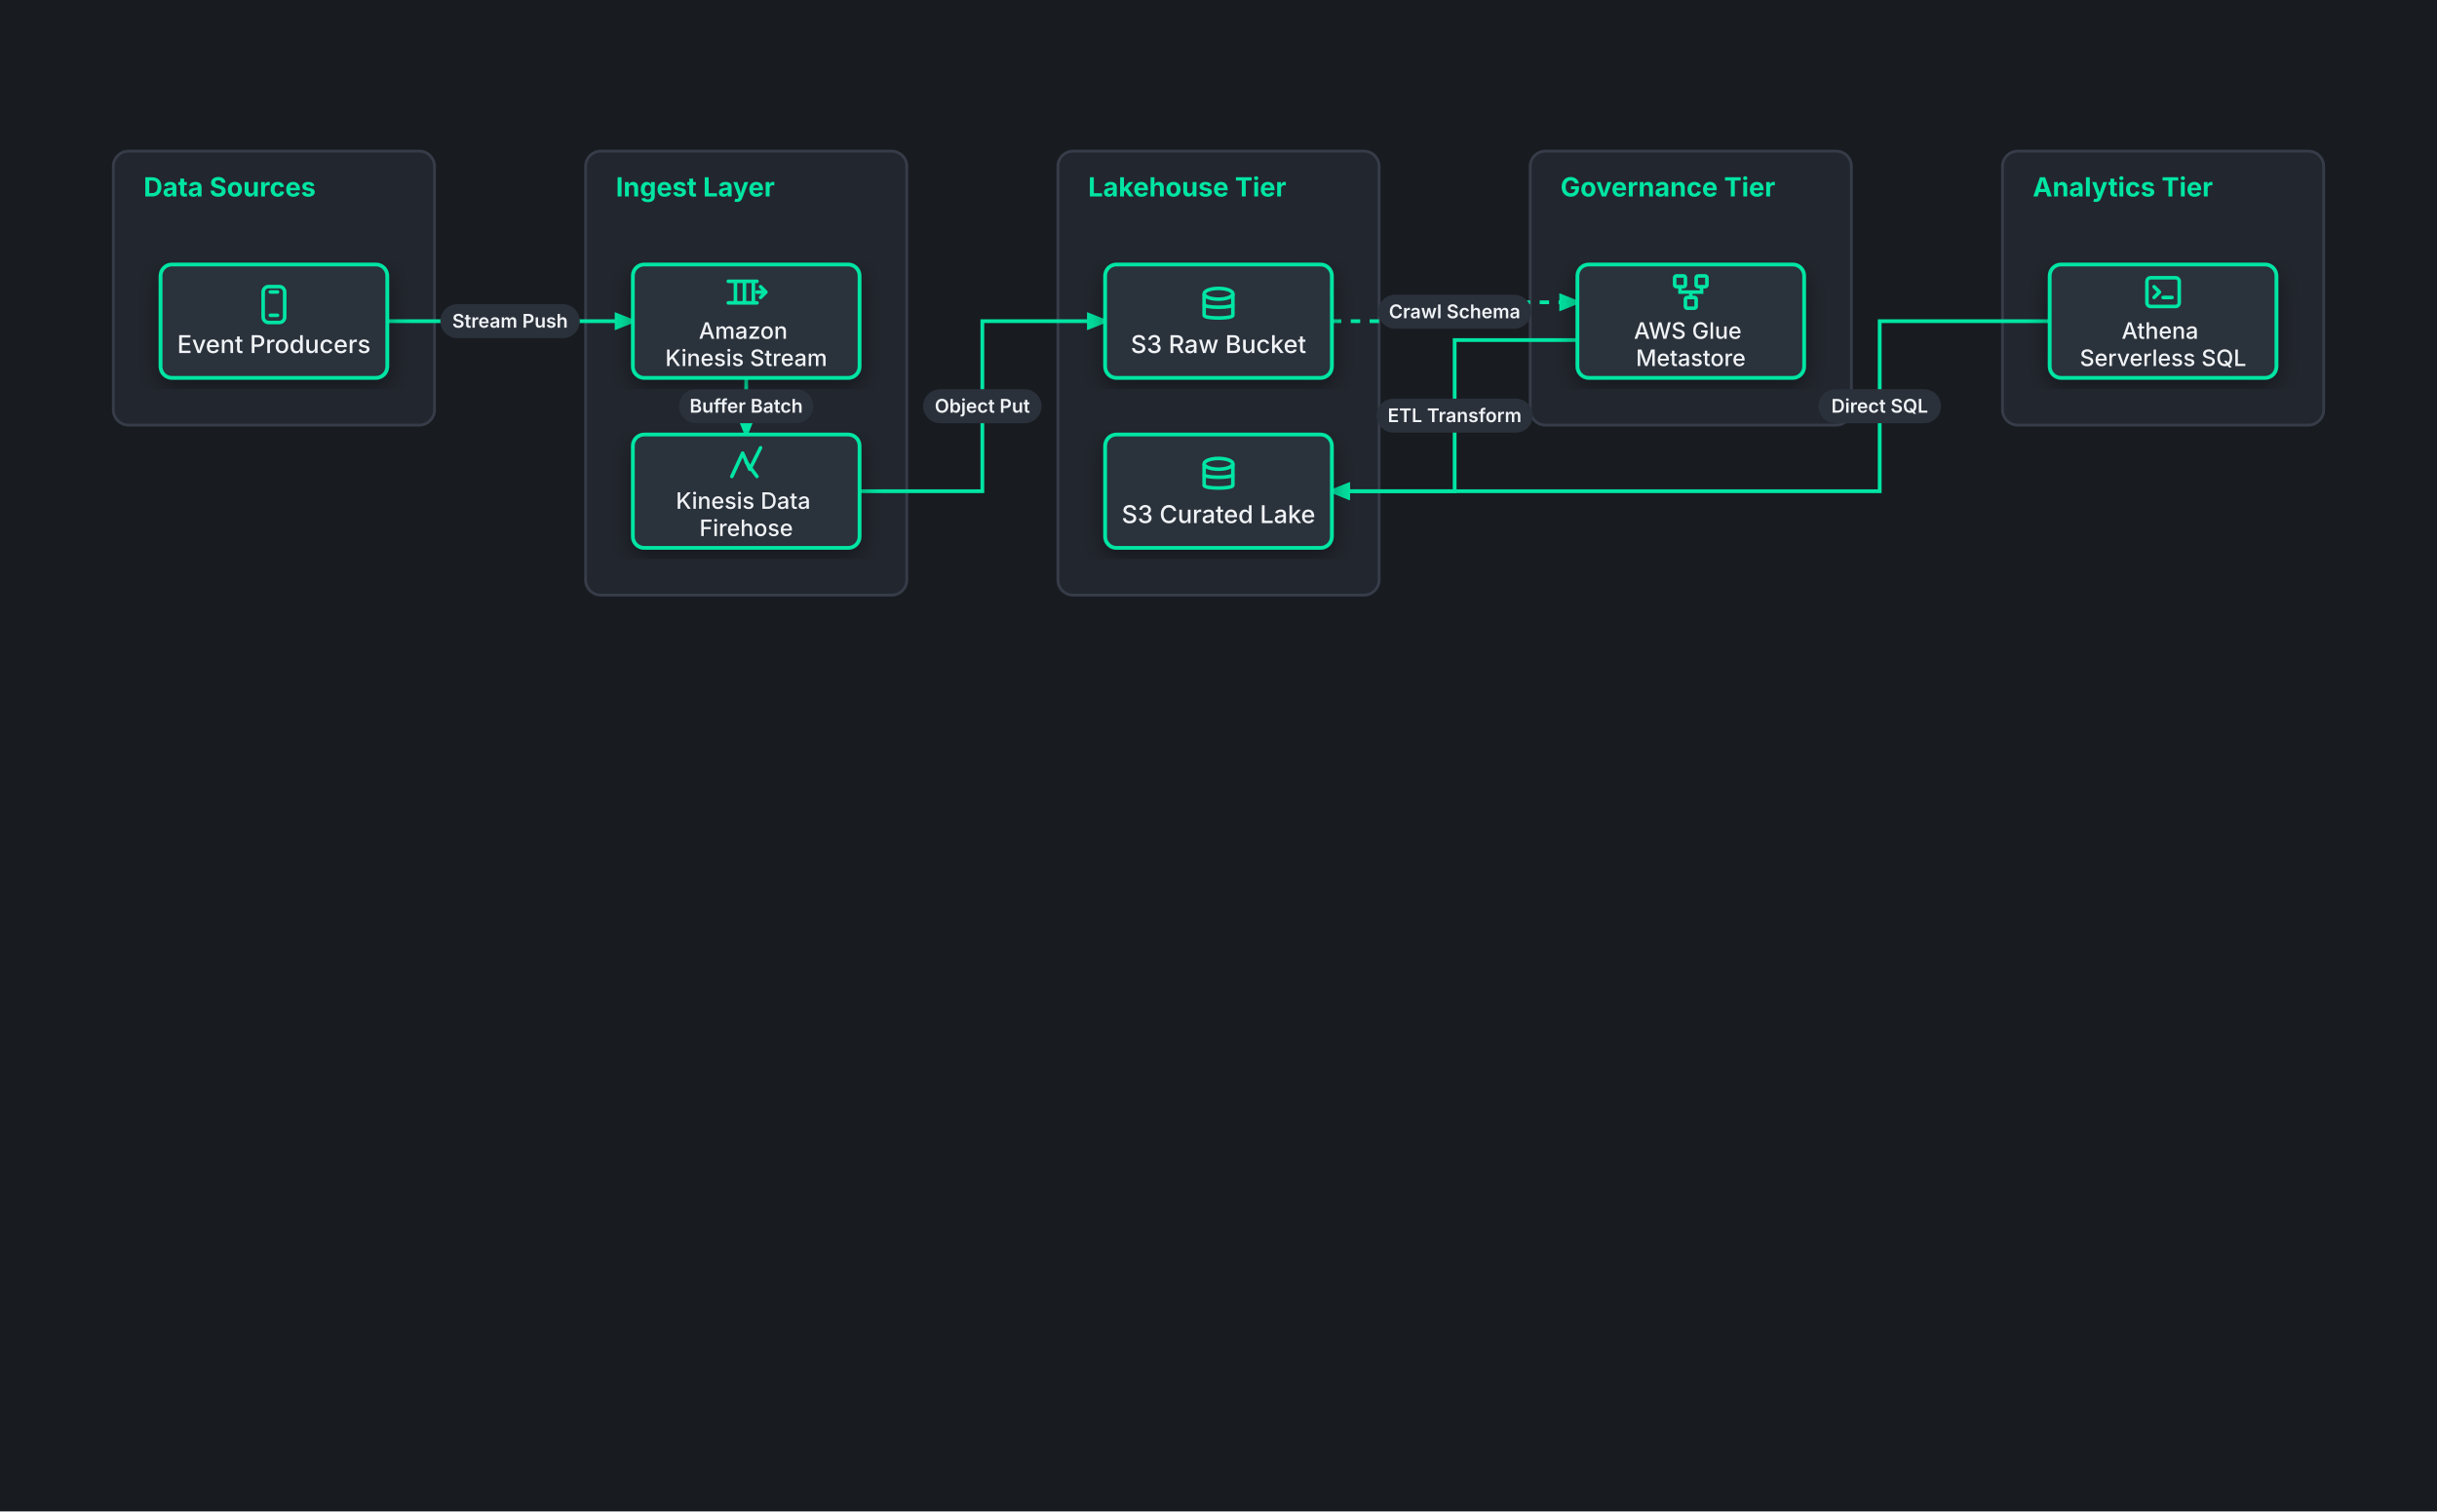
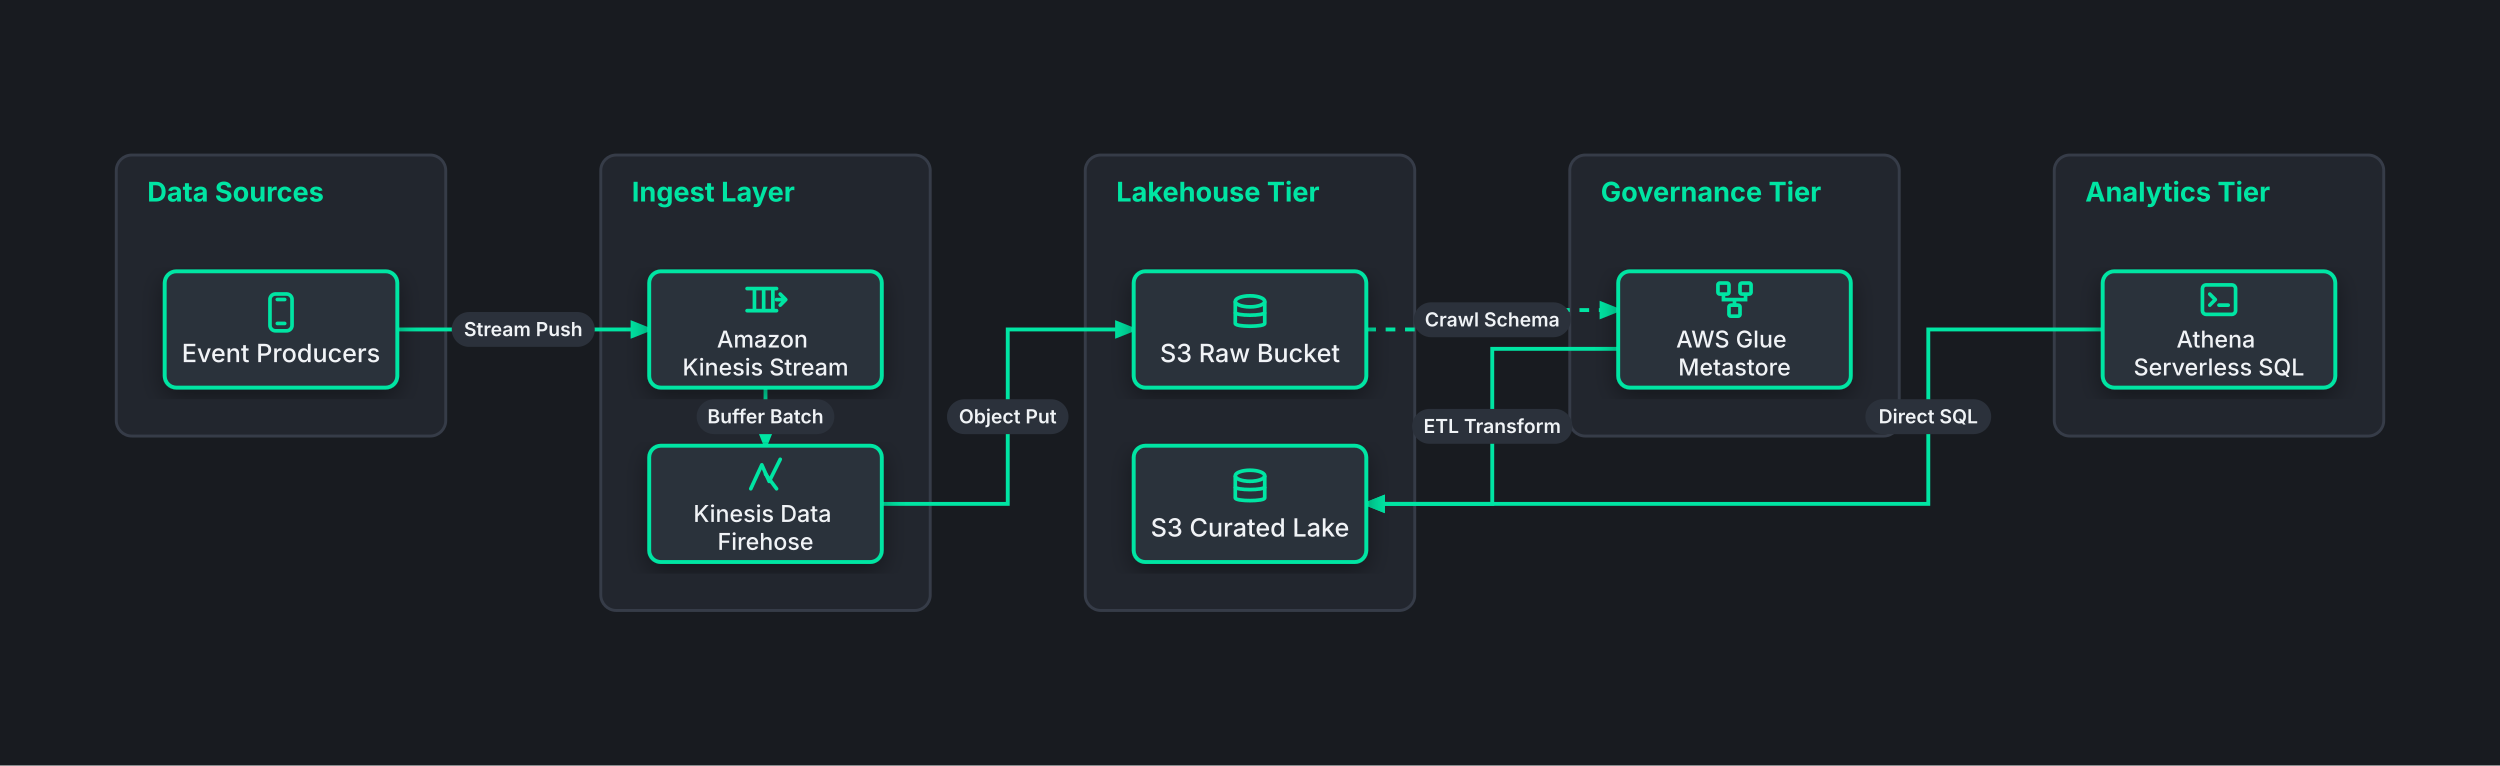
- <svg xmlns="http://www.w3.org/2000/svg" viewBox="0 0 1290 800" width="1290" height="800">
+ <svg xmlns="http://www.w3.org/2000/svg" viewBox="0 0 1290 395" width="1290" height="395">
  <defs>
    <marker id="arrow" viewBox="0 0 10 10" refX="8" refY="5" markerWidth="6" markerHeight="6" orient="auto-start-reverse">
      <path d="M 0 1 L 10 5 L 0 9 z" fill="#00E5A3" />
    </marker>
    <marker id="arrow-tail" viewBox="0 0 10 10" refX="2" refY="5" markerWidth="6" markerHeight="6" orient="auto">
      <path d="M 10 1 L 0 5 L 10 9 z" fill="#00E5A3" />
    </marker>
    <filter id="shadow" x="-10%" y="-10%" width="120%" height="120%">
      <feDropShadow dx="0" dy="4" stdDeviation="6" flood-color="#000000" flood-opacity="0.4" />
    </filter>
  </defs>
  <rect width="100%" height="100%" fill="#181B20" />
  <g id="group_1">
    <rect x="60.0" y="80.0" width="170.0" height="145.0" rx="8" fill="#22262E" stroke="#363C48" stroke-width="1.5" />
    <text x="76" y="104" fill="#00E5A3" font-family="Inter, -apple-system, BlinkMacSystemFont, 'Segoe UI', Roboto, sans-serif" font-size="14" font-weight="700" text-anchor="start">Data Sources</text>
  </g>
  <g id="group_2">
    <rect x="310.0" y="80.0" width="170.0" height="235.0" rx="8" fill="#22262E" stroke="#363C48" stroke-width="1.5" />
    <text x="326" y="104" fill="#00E5A3" font-family="Inter, -apple-system, BlinkMacSystemFont, 'Segoe UI', Roboto, sans-serif" font-size="14" font-weight="700" text-anchor="start">Ingest Layer</text>
  </g>
  <g id="group_3">
    <rect x="560.0" y="80.0" width="170.0" height="235.0" rx="8" fill="#22262E" stroke="#363C48" stroke-width="1.5" />
    <text x="576" y="104" fill="#00E5A3" font-family="Inter, -apple-system, BlinkMacSystemFont, 'Segoe UI', Roboto, sans-serif" font-size="14" font-weight="700" text-anchor="start">Lakehouse Tier</text>
  </g>
  <g id="group_4">
    <rect x="810.0" y="80.0" width="170.0" height="145.0" rx="8" fill="#22262E" stroke="#363C48" stroke-width="1.5" />
    <text x="826" y="104" fill="#00E5A3" font-family="Inter, -apple-system, BlinkMacSystemFont, 'Segoe UI', Roboto, sans-serif" font-size="14" font-weight="700" text-anchor="start">Governance Tier</text>
  </g>
  <g id="group_5">
    <rect x="1060.0" y="80.0" width="170.0" height="145.0" rx="8" fill="#22262E" stroke="#363C48" stroke-width="1.5" />
    <text x="1076" y="104" fill="#00E5A3" font-family="Inter, -apple-system, BlinkMacSystemFont, 'Segoe UI', Roboto, sans-serif" font-size="14" font-weight="700" text-anchor="start">Analytics Tier</text>
  </g>
  <path d="M 205.0 170.0 L 335.0 170.0" fill="none" stroke="#00E5A3" stroke-width="2" marker-end="url(#arrow)" />
  <path d="M 395.0 200.0 L 395.0 230.0" fill="none" stroke="#00E5A3" stroke-width="2" marker-end="url(#arrow)" />
  <path d="M 455.0 260.0 L 520.0 260.0 L 520.0 170.0 L 585.0 170.0" fill="none" stroke="#00E5A3" stroke-width="2" marker-end="url(#arrow)" />
  <path d="M 705.0 170.0 L 770.0 170.0 L 770.0 160.0 L 835.0 160.0" fill="none" stroke="#00E5A3" stroke-width="2" stroke-dasharray="5,5" marker-end="url(#arrow)" />
  <path d="M 835.0 180.0 L 770.0 180.0 L 770.0 260.0 L 705.0 260.0" fill="none" stroke="#00E5A3" stroke-width="2" marker-end="url(#arrow)" />
  <path d="M 1085.0 170.0 L 995.0 170.0 L 995.0 260.0 L 705.0 260.0" fill="none" stroke="#00E5A3" stroke-width="2" marker-end="url(#arrow)" />
  <g class="badge">
    <rect x="233.099" y="161.0" width="73.803" height="18.0" rx="9.0" fill="#2B313B" />
    <text x="270" y="173.44" fill="#F0F3F6" font-family="Inter, -apple-system, BlinkMacSystemFont, 'Segoe UI', Roboto, sans-serif" font-size="10" font-weight="600" text-anchor="middle">Stream Push</text>
  </g>
  <g class="badge">
    <rect x="359.485" y="206.0" width="71.029" height="18.0" rx="9.0" fill="#2B313B" />
    <text x="395" y="218.44" fill="#F0F3F6" font-family="Inter, -apple-system, BlinkMacSystemFont, 'Segoe UI', Roboto, sans-serif" font-size="10" font-weight="600" text-anchor="middle">Buffer Batch</text>
  </g>
  <g class="badge">
    <rect x="488.655" y="206.0" width="62.689" height="18.0" rx="9.0" fill="#2B313B" />
    <text x="520" y="218.44" fill="#F0F3F6" font-family="Inter, -apple-system, BlinkMacSystemFont, 'Segoe UI', Roboto, sans-serif" font-size="10" font-weight="600" text-anchor="middle">Object Put</text>
  </g>
  <g class="badge">
    <rect x="729.49" y="156.0" width="81.02" height="18.0" rx="9.0" fill="#2B313B" />
    <text x="770" y="168.44" fill="#F0F3F6" font-family="Inter, -apple-system, BlinkMacSystemFont, 'Segoe UI', Roboto, sans-serif" font-size="10" font-weight="600" text-anchor="middle">Crawl Schema</text>
  </g>
  <g class="badge">
    <rect x="728.66" y="211.0" width="82.68" height="18.0" rx="9.0" fill="#2B313B" />
    <text x="770" y="223.44" fill="#F0F3F6" font-family="Inter, -apple-system, BlinkMacSystemFont, 'Segoe UI', Roboto, sans-serif" font-size="10" font-weight="600" text-anchor="middle">ETL Transform</text>
  </g>
  <g class="badge">
    <rect x="962.549" y="206.0" width="64.901" height="18.0" rx="9.0" fill="#2B313B" />
    <text x="995" y="218.44" fill="#F0F3F6" font-family="Inter, -apple-system, BlinkMacSystemFont, 'Segoe UI', Roboto, sans-serif" font-size="10" font-weight="600" text-anchor="middle">Direct SQL</text>
  </g>
  <g id="producers" filter="url(#shadow)">
    <rect x="85.0" y="140.0" width="120.0" height="60.0" rx="6.0" fill="#2B313B" stroke="#00E5A3" stroke-width="2.0" />
    <g class="icon icon-mobile" transform="translate(133.6, 149.8) scale(0.95)">
      <rect x="6" y="2" width="12" height="20" rx="3" fill="none" stroke="#00E5A3" stroke-width="2.0" />
      <line x1="10" y1="18" x2="14" y2="18" stroke="#00E5A3" stroke-width="2.0" stroke-linecap="round" />
      <line x1="10" y1="5" x2="14" y2="5" stroke="#00E5A3" stroke-width="2.0" stroke-linecap="round" />
    </g>
    <text x="145" y="186.87" fill="#F0F3F6" font-family="Inter, -apple-system, BlinkMacSystemFont, 'Segoe UI', Roboto, sans-serif" font-size="13" font-weight="500" text-anchor="middle">Event Producers</text>
  </g>
  <g id="kinesis" filter="url(#shadow)">
    <rect x="335.0" y="140.0" width="120.0" height="60.0" rx="6.0" fill="#2B313B" stroke="#00E5A3" stroke-width="2.0" />
    <g class="icon icon-queue" transform="translate(383.6, 143.2) scale(0.95)">
      <line x1="2" y1="6" x2="18" y2="6" stroke="#00E5A3" stroke-width="2.0" stroke-linecap="round" />
      <line x1="2" y1="18" x2="18" y2="18" stroke="#00E5A3" stroke-width="2.0" stroke-linecap="round" />
      <line x1="6" y1="6" x2="6" y2="18" stroke="#00E5A3" stroke-width="2.0" />
      <line x1="11" y1="6" x2="11" y2="18" stroke="#00E5A3" stroke-width="2.0" />
      <line x1="16" y1="6" x2="16" y2="18" stroke="#00E5A3" stroke-width="2.0" />
      <path d="M 18 12 H 22 M 20 9 L 23 12 L 20 15" fill="none" stroke="#00E5A3" stroke-width="2.0" stroke-linecap="round" stroke-linejoin="round" />
    </g>
    <text x="395" y="179.33" text-anchor="middle" fill="#F0F3F6" font-family="Inter, -apple-system, BlinkMacSystemFont, 'Segoe UI', Roboto, sans-serif" font-size="12" font-weight="500">
      <tspan x="395" dy="0">Amazon</tspan>
      <tspan x="395" dy="14.4">Kinesis Stream</tspan>
    </text>
  </g>
  <g id="firehose" filter="url(#shadow)">
    <rect x="335.0" y="230.0" width="120.0" height="60.0" rx="6.0" fill="#2B313B" stroke="#00E5A3" stroke-width="2.0" />
    <g class="icon icon-serverless" transform="translate(383.6, 233.2) scale(0.95)">
      <path d="M 4 20 L 10 7 L 14 16 L 20 4" fill="none" stroke="#00E5A3" stroke-width="2.0" stroke-linecap="round" stroke-linejoin="round" />
      <line x1="12" y1="12" x2="18" y2="20" stroke="#00E5A3" stroke-width="2.0" stroke-linecap="round" />
    </g>
    <text x="395" y="269.33" text-anchor="middle" fill="#F0F3F6" font-family="Inter, -apple-system, BlinkMacSystemFont, 'Segoe UI', Roboto, sans-serif" font-size="12" font-weight="500">
      <tspan x="395" dy="0">Kinesis Data</tspan>
      <tspan x="395" dy="14.4">Firehose</tspan>
    </text>
  </g>
  <g id="s3_raw" filter="url(#shadow)">
    <rect x="585.0" y="140.0" width="120.0" height="60.0" rx="6.0" fill="#2B313B" stroke="#00E5A3" stroke-width="2.0" />
    <g class="icon icon-storage" transform="translate(633.6, 149.8) scale(0.95)">
      <ellipse cx="12" cy="6" rx="8" ry="3" fill="none" stroke="#00E5A3" stroke-width="2.0" />
      <path d="M 4 6 V 18 C 4 20 20 20 20 18 V 6" fill="none" stroke="#00E5A3" stroke-width="2.0" />
      <path d="M 4 12 C 4 14 20 14 20 12" fill="none" stroke="#00E5A3" stroke-width="2.0" />
    </g>
    <text x="645" y="186.87" fill="#F0F3F6" font-family="Inter, -apple-system, BlinkMacSystemFont, 'Segoe UI', Roboto, sans-serif" font-size="13" font-weight="500" text-anchor="middle">S3 Raw Bucket</text>
  </g>
  <g id="s3_curated" filter="url(#shadow)">
    <rect x="585.0" y="230.0" width="120.0" height="60.0" rx="6.0" fill="#2B313B" stroke="#00E5A3" stroke-width="2.0" />
    <g class="icon icon-storage" transform="translate(633.6, 239.8) scale(0.95)">
      <ellipse cx="12" cy="6" rx="8" ry="3" fill="none" stroke="#00E5A3" stroke-width="2.0" />
      <path d="M 4 6 V 18 C 4 20 20 20 20 18 V 6" fill="none" stroke="#00E5A3" stroke-width="2.0" />
      <path d="M 4 12 C 4 14 20 14 20 12" fill="none" stroke="#00E5A3" stroke-width="2.0" />
    </g>
    <text x="645" y="276.87" fill="#F0F3F6" font-family="Inter, -apple-system, BlinkMacSystemFont, 'Segoe UI', Roboto, sans-serif" font-size="13" font-weight="500" text-anchor="middle">S3 Curated Lake</text>
  </g>
  <g id="glue" filter="url(#shadow)">
    <rect x="835.0" y="140.0" width="120.0" height="60.0" rx="6.0" fill="#2B313B" stroke="#00E5A3" stroke-width="2.0" />
    <g class="icon icon-workflow" transform="translate(883.6, 143.2) scale(0.95)">
      <rect x="3" y="3" width="6" height="6" rx="1" fill="none" stroke="#00E5A3" stroke-width="2.0" />
      <rect x="15" y="3" width="6" height="6" rx="1" fill="none" stroke="#00E5A3" stroke-width="2.0" />
      <rect x="9" y="15" width="6" height="6" rx="1" fill="none" stroke="#00E5A3" stroke-width="2.0" />
      <path d="M 6 9 V 12 H 12 V 15 M 18 9 V 12 H 12" fill="none" stroke="#00E5A3" stroke-width="2.0" />
    </g>
    <text x="895" y="179.33" text-anchor="middle" fill="#F0F3F6" font-family="Inter, -apple-system, BlinkMacSystemFont, 'Segoe UI', Roboto, sans-serif" font-size="12" font-weight="500">
      <tspan x="895" dy="0">AWS Glue</tspan>
      <tspan x="895" dy="14.4">Metastore</tspan>
    </text>
  </g>
  <g id="athena" filter="url(#shadow)">
    <rect x="1085.0" y="140.0" width="120.0" height="60.0" rx="6.0" fill="#2B313B" stroke="#00E5A3" stroke-width="2.0" />
    <g class="icon icon-terminal" transform="translate(1133.6, 143.2) scale(0.95)">
      <rect x="3" y="4" width="18" height="16" rx="2" fill="none" stroke="#00E5A3" stroke-width="2.0" />
      <polyline points="7,9 10,12 7,15" fill="none" stroke="#00E5A3" stroke-width="2.0" stroke-linecap="round" stroke-linejoin="round" />
      <line x1="12" y1="15" x2="17" y2="15" stroke="#00E5A3" stroke-width="2.0" stroke-linecap="round" />
    </g>
    <text x="1145" y="179.33" text-anchor="middle" fill="#F0F3F6" font-family="Inter, -apple-system, BlinkMacSystemFont, 'Segoe UI', Roboto, sans-serif" font-size="12" font-weight="500">
      <tspan x="1145" dy="0">Athena</tspan>
      <tspan x="1145" dy="14.4">Serverless SQL</tspan>
    </text>
  </g>
</svg>
